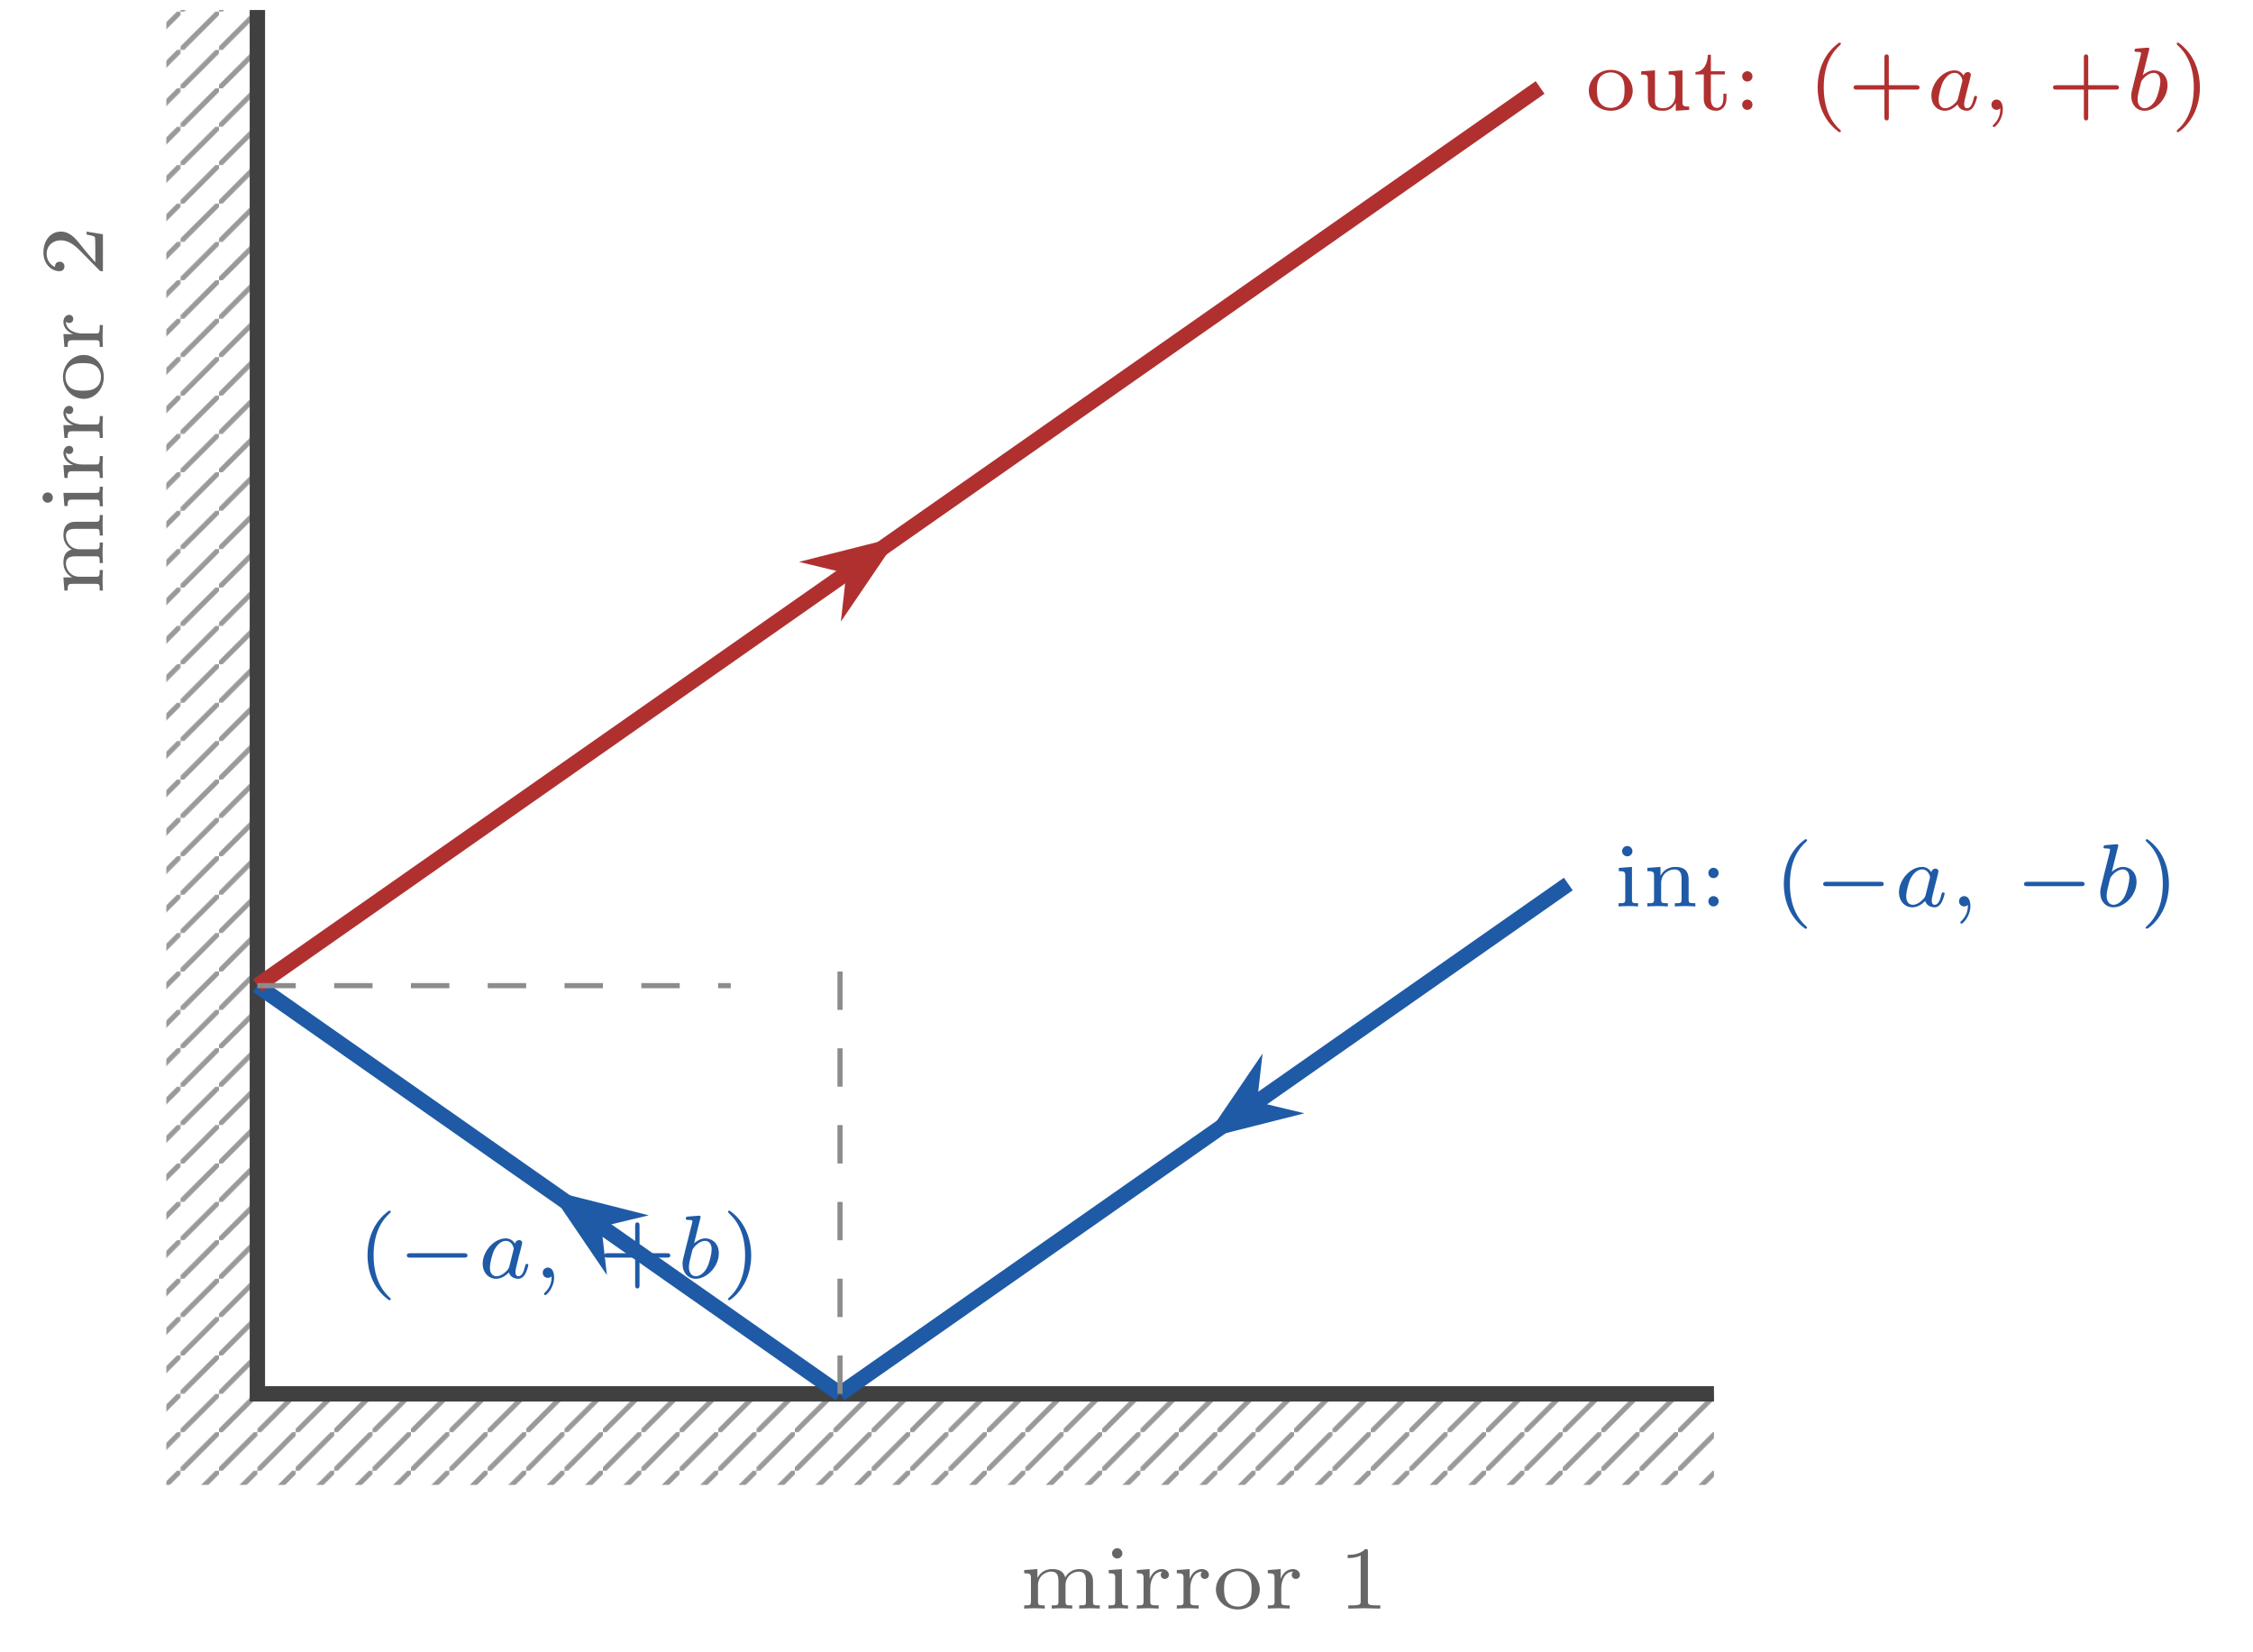
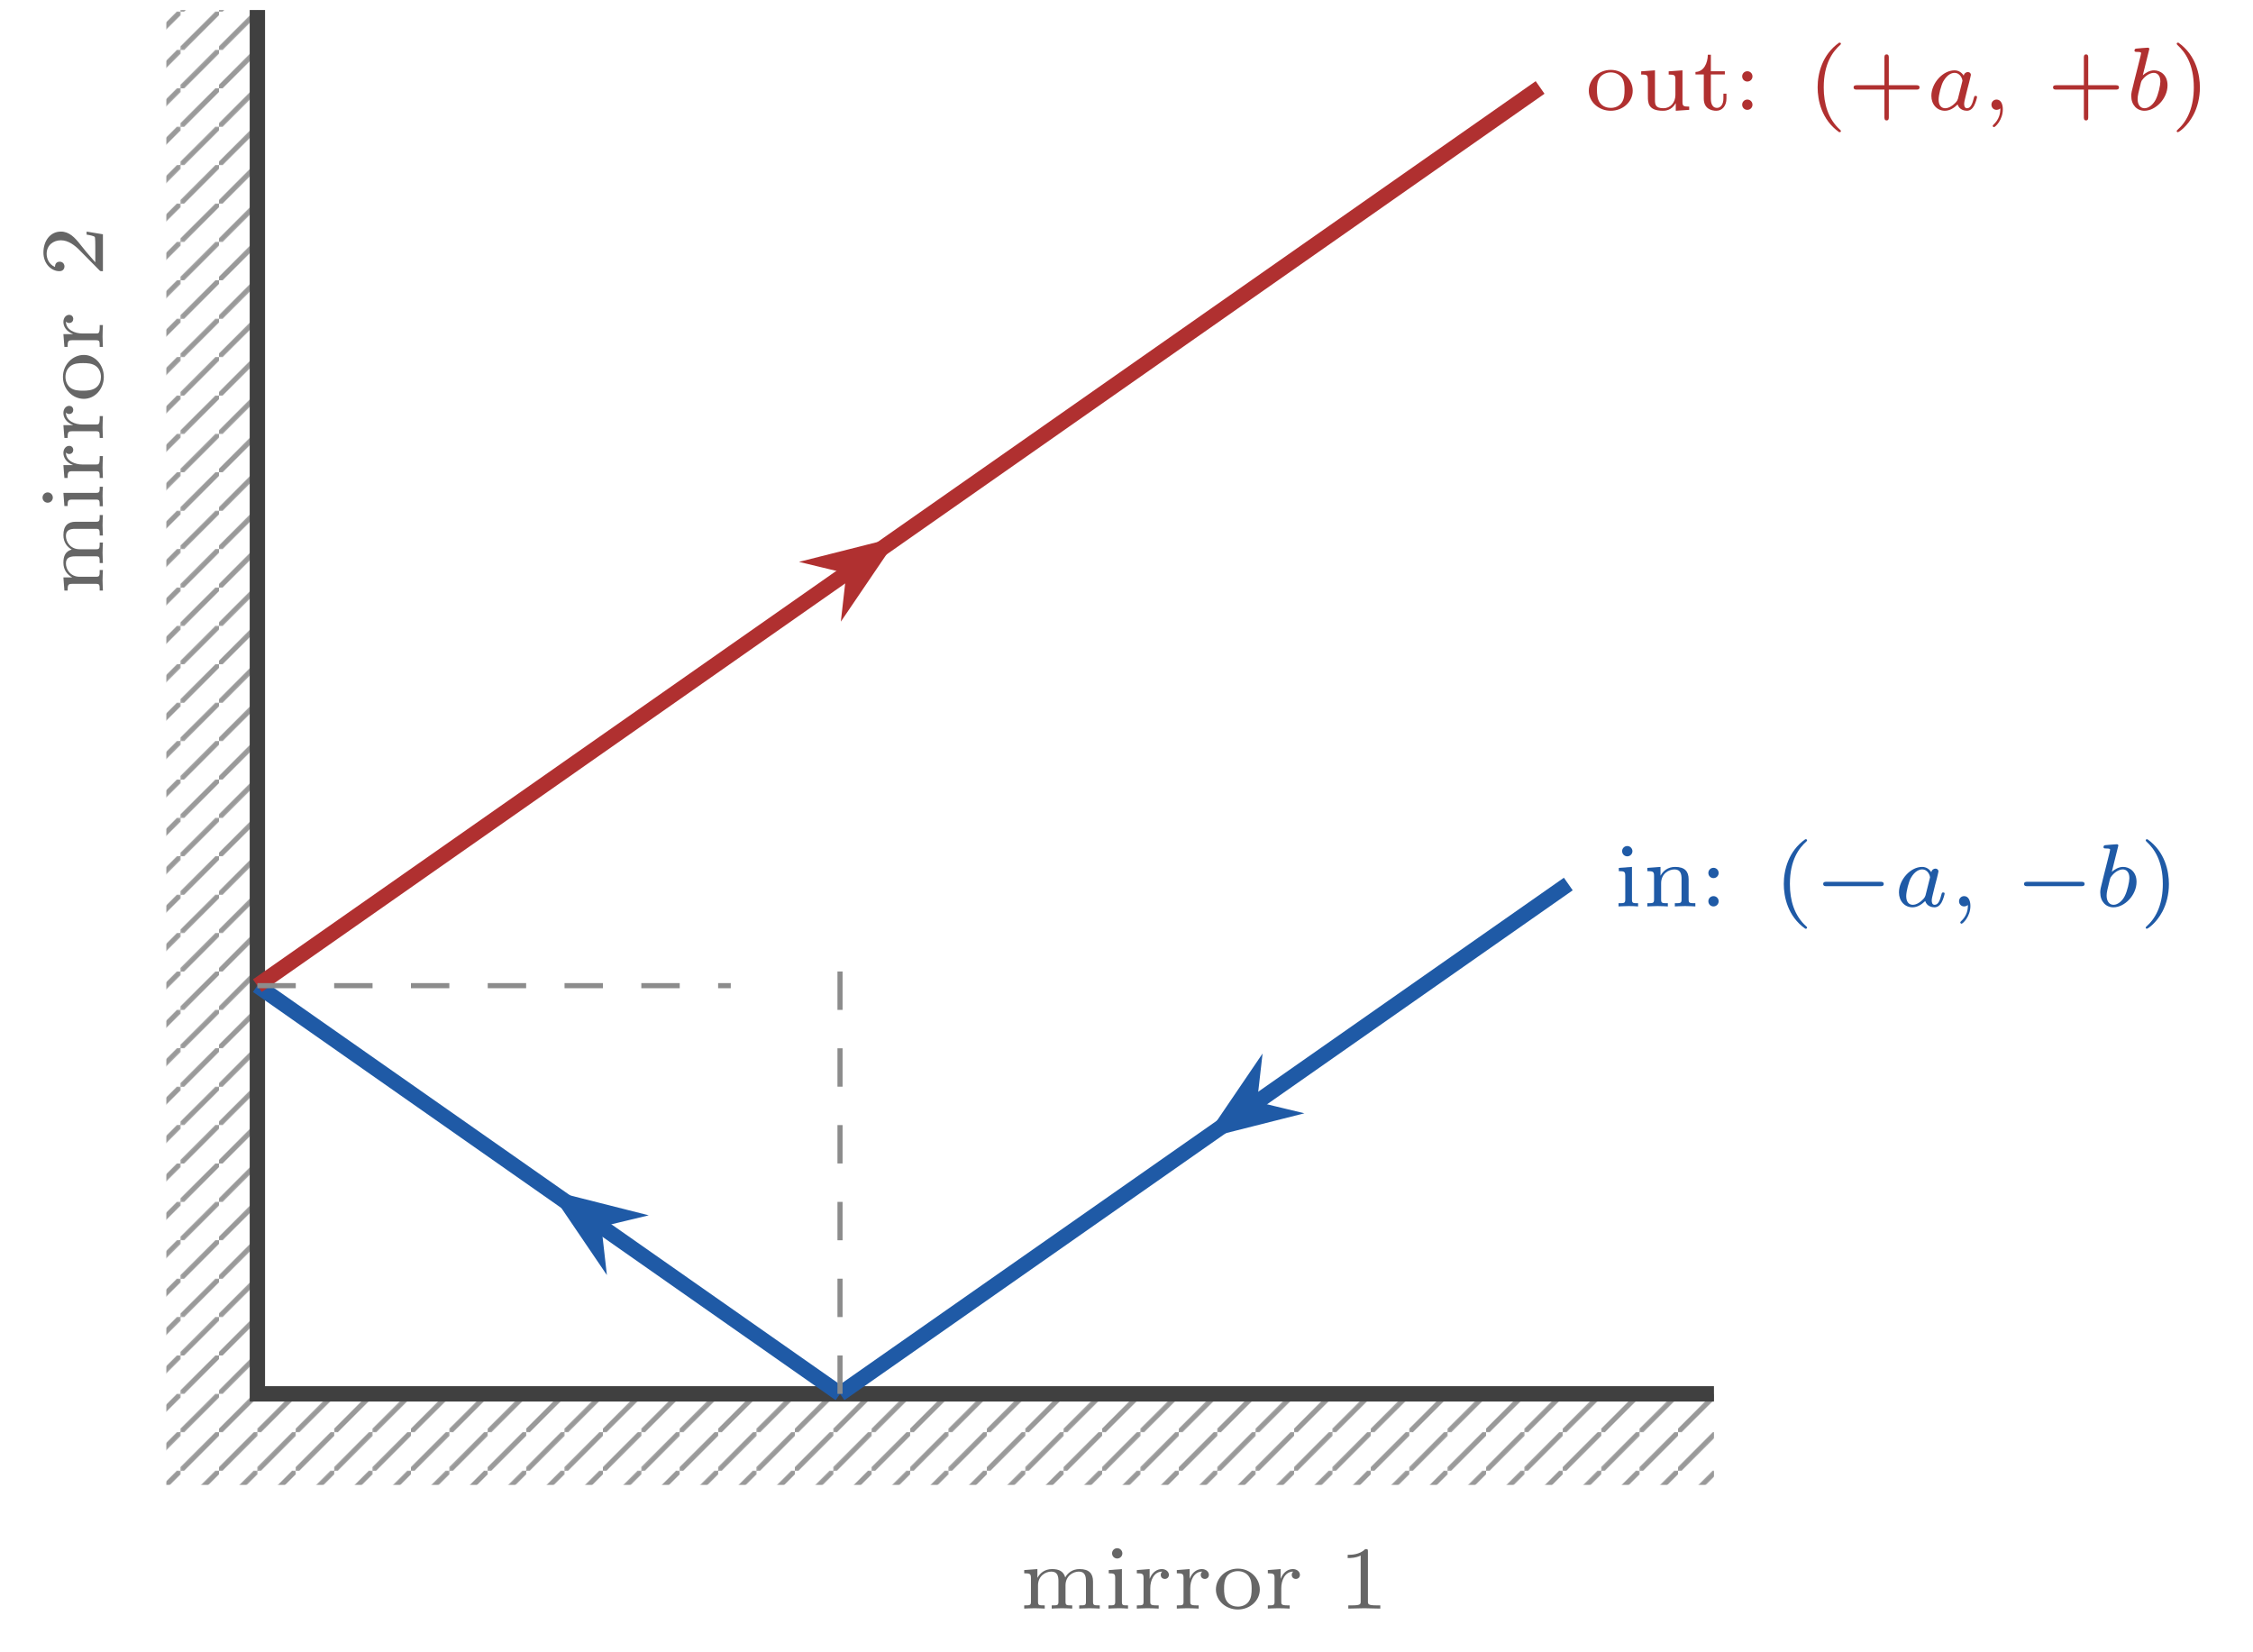
<svg xmlns="http://www.w3.org/2000/svg" xmlns:xlink="http://www.w3.org/1999/xlink" version="1.1" width="263.071pt" height="192.797pt" viewBox="-69.011 -69.011 175.381 128.531" data-scale="1.5">
  <defs>
    <pattern height="3.0" id="pgfpat3" patternTransform="matrix(1.0 0.0 0.0 1.0 0.0 0.0)" patternUnits="userSpaceOnUse" width="3.0" />
    <symbol id="pgfsym3">
      <g stroke-width="0.4">
        <path d="M0 0L3.1 3.1" fill="none" />
      </g>
    </symbol>
  </defs>
  <g id="page1">
    <g stroke-miterlimit="10" transform="translate(-48.97615,39.48477)scale(0.996264,-0.996264)">
      <g fill="#000" stroke="#000">
        <g stroke-width="0.4">
          <pattern id="pgfupat1" xlink:href="#pgfpat3">
            <g fill="#999" stroke="#999">
              <use xlink:href="#pgfsym3" />
            </g>
          </pattern>
          <g fill="url(#pgfupat1)">
            <path d="M-7.113-7.113V0H113.811V-7.113ZM113.811 0" stroke="none" />
          </g>
          <pattern id="pgfupat2" xlink:href="#pgfpat3">
            <g fill="#999" stroke="#999">
              <use xlink:href="#pgfsym3" />
            </g>
          </pattern>
          <g fill="url(#pgfupat2)">
            <path d="M-7.113 0V108.121H0V0ZM0 108.121" stroke="none" />
          </g>
          <g fill="#404040" stroke="#404040">
            <g stroke-width="1.2">
              <path d="M113.811 0H0V108.121" fill="none" />
            </g>
          </g>
          <g fill="#666" stroke="#666">
            <g fill="#666" stroke="#666">
</g>
            <g transform="translate(59.53973,-16.77722)">
              <g stroke="none" transform="scale(-1.00375,1.00375)translate(-48.97615,39.48477)scale(-1,-1)">
                <g fill="#666">
                  <g stroke="none">
                    <g fill="#666">
                      <path d="M-43.244 37.372C-43.244 36.765-43.544 36.409-44.29 36.409C-44.841 36.409-45.217 36.709-45.406 37.058C-45.545 36.563-45.922 36.409-46.431 36.409C-47.003 36.409-47.372 36.723-47.567 37.086H-47.574V36.409L-48.6 36.486V36.737C-48.132 36.737-48.077 36.786-48.077 37.128V38.934C-48.077 39.234-48.146 39.234-48.6 39.234V39.485C-48.586 39.485-48.097 39.457-47.805 39.457C-47.547 39.457-47.065 39.478-47.003 39.485V39.234C-47.456 39.234-47.526 39.234-47.526 38.934V37.679C-47.526 36.946-46.947 36.605-46.486 36.605C-45.998 36.605-45.936 36.988-45.936 37.344V38.934C-45.936 39.234-46.005 39.234-46.459 39.234V39.485C-46.445 39.485-45.956 39.457-45.664 39.457C-45.406 39.457-44.924 39.478-44.862 39.485V39.234C-45.315 39.234-45.385 39.234-45.385 38.934V37.679C-45.385 36.946-44.806 36.605-44.346 36.605C-43.857 36.605-43.795 36.988-43.795 37.344V38.934C-43.795 39.234-43.864 39.234-44.318 39.234V39.485C-44.304 39.485-43.815 39.457-43.523 39.457C-43.265 39.457-42.783 39.478-42.721 39.485V39.234C-43.174 39.234-43.244 39.234-43.244 38.934V37.372Z" />
                      <path d="M-40.96 35.182C-40.96 34.98-41.127 34.784-41.364 34.784C-41.573 34.784-41.762 34.952-41.762 35.182C-41.762 35.433-41.559 35.586-41.364 35.586C-41.141 35.586-40.96 35.412-40.96 35.182ZM-42.02 36.486V36.737C-41.58 36.737-41.518 36.779-41.518 37.121V38.934C-41.518 39.234-41.587 39.234-42.041 39.234V39.485C-42.027 39.485-41.539 39.457-41.26 39.457C-41.016 39.457-40.764 39.464-40.52 39.485V39.234C-40.925 39.234-40.995 39.234-40.995 38.941V36.409L-42.02 36.486Z" />
                      <path d="M-38.788 37.895C-38.788 37.309-38.516 36.605-37.853 36.605C-37.916 36.653-37.972 36.744-37.972 36.856C-37.972 37.086-37.791 37.176-37.658 37.176C-37.491 37.176-37.337 37.065-37.337 36.856C-37.337 36.619-37.561 36.409-37.888 36.409C-38.237 36.409-38.621 36.625-38.83 37.156H-38.837V36.409L-39.834 36.486V36.737C-39.367 36.737-39.311 36.786-39.311 37.128V38.934C-39.311 39.234-39.381 39.234-39.834 39.234V39.485C-39.799 39.485-39.325 39.457-39.039 39.457C-38.739 39.457-38.432 39.471-38.132 39.485V39.234H-38.272C-38.788 39.234-38.788 39.157-38.788 38.92V37.895Z" />
                      <path d="M-35.675 37.895C-35.675 37.309-35.403 36.605-34.74 36.605C-34.803 36.653-34.859 36.744-34.859 36.856C-34.859 37.086-34.677 37.176-34.545 37.176C-34.377 37.176-34.224 37.065-34.224 36.856C-34.224 36.619-34.447 36.409-34.775 36.409C-35.124 36.409-35.507 36.625-35.716 37.156H-35.723V36.409L-36.721 36.486V36.737C-36.253 36.737-36.198 36.786-36.198 37.128V38.934C-36.198 39.234-36.267 39.234-36.721 39.234V39.485C-36.686 39.485-36.212 39.457-35.926 39.457C-35.626 39.457-35.319 39.471-35.019 39.485V39.234H-35.159C-35.675 39.234-35.675 39.157-35.675 38.92V37.895Z" />
                      <path d="M-30.26 37.999C-30.26 37.128-31.006 36.374-31.969 36.374S-33.677 37.128-33.677 37.999C-33.677 38.864-32.91 39.555-31.969 39.555S-30.26 38.864-30.26 37.999ZM-31.969 39.331C-32.227 39.331-32.603 39.248-32.833 38.906C-33.022 38.62-33.042 38.257-33.042 37.937C-33.042 37.637-33.036 37.225-32.791 36.925C-32.617 36.723-32.324 36.57-31.969 36.57C-31.557 36.57-31.264 36.765-31.111 36.981C-30.915 37.253-30.895 37.602-30.895 37.937S-30.915 38.641-31.118 38.927C-31.306 39.192-31.627 39.331-31.969 39.331Z" />
                      <path d="M-28.59 37.895C-28.59 37.309-28.318 36.605-27.656 36.605C-27.718 36.653-27.774 36.744-27.774 36.856C-27.774 37.086-27.593 37.176-27.46 37.176C-27.293 37.176-27.139 37.065-27.139 36.856C-27.139 36.619-27.363 36.409-27.69 36.409C-28.039 36.409-28.423 36.625-28.632 37.156H-28.639V36.409L-29.636 36.486V36.737C-29.169 36.737-29.113 36.786-29.113 37.128V38.934C-29.113 39.234-29.183 39.234-29.636 39.234V39.485C-29.601 39.485-29.127 39.457-28.841 39.457C-28.541 39.457-28.234 39.471-27.935 39.485V39.234H-28.074C-28.59 39.234-28.59 39.157-28.59 38.92V37.895Z" />
                      <path d="M-21.844 35.049C-21.844 34.861-21.858 34.854-22.053 34.854C-22.499 35.293-23.134 35.3-23.42 35.3V35.552C-23.253 35.552-22.792 35.552-22.409 35.356V38.913C-22.409 39.143-22.409 39.234-23.106 39.234H-23.371V39.485C-23.246 39.478-22.388 39.457-22.13 39.457C-21.914 39.457-21.035 39.478-20.881 39.485V39.234H-21.146C-21.844 39.234-21.844 39.143-21.844 38.913V35.049Z" />
                    </g>
                  </g>
                </g>
              </g>
            </g>
          </g>
          <g fill="#666" stroke="#666">
            <g fill="#666" stroke="#666">
</g>
            <g transform="matrix(0.0,1.0,-1.0,0.0,-12.06888,62.38475)">
              <g stroke="none" transform="scale(-1.00375,1.00375)translate(-48.97615,39.48477)scale(-1,-1)">
                <g fill="#666">
                  <g stroke="none">
                    <g fill="#666">
                      <path d="M-43.244 37.372C-43.244 36.765-43.544 36.409-44.29 36.409C-44.841 36.409-45.217 36.709-45.406 37.058C-45.545 36.563-45.922 36.409-46.431 36.409C-47.003 36.409-47.372 36.723-47.567 37.086H-47.574V36.409L-48.6 36.486V36.737C-48.132 36.737-48.077 36.786-48.077 37.128V38.934C-48.077 39.234-48.146 39.234-48.6 39.234V39.485C-48.586 39.485-48.097 39.457-47.805 39.457C-47.547 39.457-47.065 39.478-47.003 39.485V39.234C-47.456 39.234-47.526 39.234-47.526 38.934V37.679C-47.526 36.946-46.947 36.605-46.486 36.605C-45.998 36.605-45.936 36.988-45.936 37.344V38.934C-45.936 39.234-46.005 39.234-46.459 39.234V39.485C-46.445 39.485-45.956 39.457-45.664 39.457C-45.406 39.457-44.924 39.478-44.862 39.485V39.234C-45.315 39.234-45.385 39.234-45.385 38.934V37.679C-45.385 36.946-44.806 36.605-44.346 36.605C-43.857 36.605-43.795 36.988-43.795 37.344V38.934C-43.795 39.234-43.864 39.234-44.318 39.234V39.485C-44.304 39.485-43.815 39.457-43.523 39.457C-43.265 39.457-42.783 39.478-42.721 39.485V39.234C-43.174 39.234-43.244 39.234-43.244 38.934V37.372Z" />
                      <path d="M-40.96 35.182C-40.96 34.98-41.127 34.784-41.364 34.784C-41.573 34.784-41.762 34.952-41.762 35.182C-41.762 35.433-41.559 35.586-41.364 35.586C-41.141 35.586-40.96 35.412-40.96 35.182ZM-42.02 36.486V36.737C-41.58 36.737-41.518 36.779-41.518 37.121V38.934C-41.518 39.234-41.587 39.234-42.041 39.234V39.485C-42.027 39.485-41.539 39.457-41.26 39.457C-41.016 39.457-40.764 39.464-40.52 39.485V39.234C-40.925 39.234-40.995 39.234-40.995 38.941V36.409L-42.02 36.486Z" />
                      <path d="M-38.788 37.895C-38.788 37.309-38.516 36.605-37.853 36.605C-37.916 36.653-37.972 36.744-37.972 36.856C-37.972 37.086-37.791 37.176-37.658 37.176C-37.491 37.176-37.337 37.065-37.337 36.856C-37.337 36.619-37.561 36.409-37.888 36.409C-38.237 36.409-38.621 36.625-38.83 37.156H-38.837V36.409L-39.834 36.486V36.737C-39.367 36.737-39.311 36.786-39.311 37.128V38.934C-39.311 39.234-39.381 39.234-39.834 39.234V39.485C-39.799 39.485-39.325 39.457-39.039 39.457C-38.739 39.457-38.432 39.471-38.132 39.485V39.234H-38.272C-38.788 39.234-38.788 39.157-38.788 38.92V37.895Z" />
                      <path d="M-35.675 37.895C-35.675 37.309-35.403 36.605-34.74 36.605C-34.803 36.653-34.859 36.744-34.859 36.856C-34.859 37.086-34.677 37.176-34.545 37.176C-34.377 37.176-34.224 37.065-34.224 36.856C-34.224 36.619-34.447 36.409-34.775 36.409C-35.124 36.409-35.507 36.625-35.716 37.156H-35.723V36.409L-36.721 36.486V36.737C-36.253 36.737-36.198 36.786-36.198 37.128V38.934C-36.198 39.234-36.267 39.234-36.721 39.234V39.485C-36.686 39.485-36.212 39.457-35.926 39.457C-35.626 39.457-35.319 39.471-35.019 39.485V39.234H-35.159C-35.675 39.234-35.675 39.157-35.675 38.92V37.895Z" />
                      <path d="M-30.26 37.999C-30.26 37.128-31.006 36.374-31.969 36.374S-33.677 37.128-33.677 37.999C-33.677 38.864-32.91 39.555-31.969 39.555S-30.26 38.864-30.26 37.999ZM-31.969 39.331C-32.227 39.331-32.603 39.248-32.833 38.906C-33.022 38.62-33.042 38.257-33.042 37.937C-33.042 37.637-33.036 37.225-32.791 36.925C-32.617 36.723-32.324 36.57-31.969 36.57C-31.557 36.57-31.264 36.765-31.111 36.981C-30.915 37.253-30.895 37.602-30.895 37.937S-30.915 38.641-31.118 38.927C-31.306 39.192-31.627 39.331-31.969 39.331Z" />
                      <path d="M-28.59 37.895C-28.59 37.309-28.318 36.605-27.656 36.605C-27.718 36.653-27.774 36.744-27.774 36.856C-27.774 37.086-27.593 37.176-27.46 37.176C-27.293 37.176-27.139 37.065-27.139 36.856C-27.139 36.619-27.363 36.409-27.69 36.409C-28.039 36.409-28.423 36.625-28.632 37.156H-28.639V36.409L-29.636 36.486V36.737C-29.169 36.737-29.113 36.786-29.113 37.128V38.934C-29.113 39.234-29.183 39.234-29.636 39.234V39.485C-29.601 39.485-29.127 39.457-28.841 39.457C-28.541 39.457-28.234 39.471-27.935 39.485V39.234H-28.074C-28.59 39.234-28.59 39.157-28.59 38.92V37.895Z" />
                      <path d="M-20.658 38.216H-20.895C-20.916 38.369-20.986 38.78-21.077 38.85C-21.133 38.892-21.67 38.892-21.767 38.892H-23.05C-22.318 38.243-22.074 38.048-21.656 37.72C-21.14 37.309-20.658 36.877-20.658 36.214C-20.658 35.37-21.398 34.854-22.29 34.854C-23.155 34.854-23.741 35.461-23.741 36.102C-23.741 36.458-23.441 36.493-23.371 36.493C-23.204 36.493-23.002 36.374-23.002 36.123C-23.002 35.998-23.05 35.754-23.413 35.754C-23.197 35.259-22.723 35.105-22.395 35.105C-21.697 35.105-21.335 35.649-21.335 36.214C-21.335 36.821-21.767 37.302-21.99 37.553L-23.671 39.213C-23.741 39.276-23.741 39.29-23.741 39.485H-20.868L-20.658 38.216Z" />
                    </g>
                  </g>
                </g>
              </g>
            </g>
          </g>
          <g fill="#1f5aa6" stroke="#1f5aa6">
            <g stroke-width="1.2">
              <path d="M102.43 39.834L45.525 0" fill="none" />
              <g transform="matrix(-0.81921,-0.57346,0.57346,-0.81921,80.07626,24.18587)">
                <g stroke-dasharray="none" stroke-dashoffset="0.0">
                  <g stroke-linejoin="miter">
                    <path d="M5.689 0L1.938 1.426L3.198 0L1.938-1.426Z" />
                  </g>
                </g>
              </g>
            </g>
          </g>
          <g fill="#1f5aa6" stroke="#1f5aa6">
            <g stroke-width="1.2">
              <path d="M45.525 0L0 31.893" fill="none" />
              <g transform="matrix(-0.819,0.57376,-0.57376,-0.819,28.84564,11.68462)">
                <g stroke-dasharray="none" stroke-dashoffset="0.0">
                  <g stroke-linejoin="miter">
                    <path d="M5.689 0L1.938 1.426L3.198 0L1.938-1.426Z" />
                  </g>
                </g>
              </g>
            </g>
          </g>
          <g fill="#b03030" stroke="#b03030">
            <g stroke-width="1.2">
              <path d="M0 31.893L100.226 102.07" fill="none" />
              <g transform="matrix(0.81915,0.57355,-0.57355,0.81915,44.05318,62.73732)">
                <g stroke-dasharray="none" stroke-dashoffset="0.0">
                  <g stroke-linejoin="miter">
                    <path d="M5.689 0L1.938 1.426L3.198 0L1.938-1.426Z" />
                  </g>
                </g>
              </g>
            </g>
          </g>
          <g fill="#1f5aa6" stroke="#1f5aa6">
            <g fill="#1f5aa6" stroke="#1f5aa6">
</g>
            <g transform="translate(105.963,38.08366)">
              <g stroke="none" transform="scale(-1.00375,1.00375)translate(-48.97615,39.48477)scale(-1,-1)">
                <g fill="#1f5aa6">
                  <g stroke="none">
                    <g fill="#1f5aa6">
                      <path d="M-47.505 35.182C-47.505 34.98-47.672 34.784-47.909 34.784C-48.118 34.784-48.307 34.952-48.307 35.182C-48.307 35.433-48.104 35.586-47.909 35.586C-47.686 35.586-47.505 35.412-47.505 35.182ZM-48.565 36.486V36.737C-48.125 36.737-48.063 36.779-48.063 37.121V38.934C-48.063 39.234-48.132 39.234-48.586 39.234V39.485C-48.572 39.485-48.083 39.457-47.805 39.457C-47.56 39.457-47.309 39.464-47.065 39.485V39.234C-47.47 39.234-47.54 39.234-47.54 38.941V36.409L-48.565 36.486Z" />
                      <path d="M-43.129 37.372C-43.129 36.765-43.429 36.409-44.175 36.409C-44.747 36.409-45.117 36.723-45.312 37.086H-45.319V36.409L-46.344 36.486V36.737C-45.877 36.737-45.821 36.786-45.821 37.128V38.934C-45.821 39.234-45.891 39.234-46.344 39.234V39.485C-46.33 39.485-45.842 39.457-45.549 39.457C-45.291 39.457-44.81 39.478-44.747 39.485V39.234C-45.2 39.234-45.27 39.234-45.27 38.934V37.679C-45.27 36.946-44.691 36.605-44.231 36.605C-43.743 36.605-43.68 36.988-43.68 37.344V38.934C-43.68 39.234-43.75 39.234-44.203 39.234V39.485C-44.189 39.485-43.701 39.457-43.408 39.457C-43.15 39.457-42.669 39.478-42.606 39.485V39.234C-43.059 39.234-43.129 39.234-43.129 38.934V37.372Z" />
                      <path d="M-40.793 36.884C-40.793 36.639-40.989 36.479-41.191 36.479C-41.435 36.479-41.595 36.674-41.595 36.877C-41.595 37.121-41.4 37.281-41.198 37.281C-40.954 37.281-40.793 37.086-40.793 36.884ZM-40.793 39.087C-40.793 38.843-40.989 38.683-41.191 38.683C-41.435 38.683-41.595 38.878-41.595 39.08C-41.595 39.324-41.4 39.485-41.198 39.485C-40.954 39.485-40.793 39.29-40.793 39.087Z" />
                      <path d="M-34.047 34.254C-35.372 35.189-35.721 36.667-35.721 37.734C-35.721 38.718-35.428 40.245-34.047 41.221C-33.991 41.221-33.908 41.221-33.908 41.138C-33.908 41.096-33.929 41.082-33.977 41.033C-34.905 40.196-35.247 39.011-35.247 37.741C-35.247 35.858-34.528 34.938-33.956 34.422C-33.929 34.394-33.908 34.373-33.908 34.338C-33.908 34.254-33.991 34.254-34.047 34.254Z" />
                      <path d="M-28.221 37.909C-28.109 37.909-27.942 37.909-27.942 37.741C-27.942 37.567-28.102 37.567-28.221 37.567H-32.377C-32.489 37.567-32.656 37.567-32.656 37.734C-32.656 37.909-32.496 37.909-32.377 37.909H-28.221Z" />
                      <path d="M-24.24 36.821C-24.386 36.591-24.623 36.409-24.958 36.409C-25.851 36.409-26.757 37.393-26.757 38.397C-26.757 39.073-26.304 39.555-25.704 39.555C-25.328 39.555-24.993 39.338-24.714 39.066C-24.582 39.485-24.177 39.555-23.996 39.555C-23.745 39.555-23.57 39.401-23.445 39.185C-23.291 38.913-23.201 38.515-23.201 38.488C-23.201 38.397-23.291 38.397-23.312 38.397C-23.41 38.397-23.417 38.425-23.466 38.613C-23.549 38.948-23.682 39.359-23.975 39.359C-24.156 39.359-24.205 39.206-24.205 39.018C-24.205 38.899-24.149 38.648-24.1 38.467C-24.051 38.278-23.982 37.992-23.947 37.839L-23.807 37.309C-23.766 37.128-23.682 36.8-23.682 36.765C-23.682 36.612-23.807 36.542-23.919 36.542C-24.038 36.542-24.198 36.625-24.24 36.821ZM-24.686 38.613C-24.735 38.808-24.888 38.948-25.042 39.08C-25.105 39.136-25.384 39.359-25.683 39.359C-25.941 39.359-26.192 39.178-26.192 38.683C-26.192 38.313-25.99 37.546-25.83 37.267C-25.509 36.709-25.153 36.605-24.958 36.605C-24.47 36.605-24.337 37.135-24.337 37.211C-24.337 37.239-24.351 37.288-24.358 37.309L-24.686 38.613Z" />
                      <path d="M-21.39 39.373C-21.39 39.757-21.46 40.203-21.934 40.649C-21.962 40.677-21.983 40.698-21.983 40.733C-21.983 40.782-21.927 40.831-21.885 40.831C-21.787 40.831-21.195 40.273-21.195 39.443C-21.195 39.011-21.362 38.683-21.683 38.683C-21.913 38.683-22.08 38.864-22.08 39.08C-22.08 39.303-21.92 39.485-21.676 39.485C-21.508 39.485-21.397 39.373-21.39 39.373Z" />
                      <path d="M-12.585 37.909C-12.474 37.909-12.306 37.909-12.306 37.741C-12.306 37.567-12.467 37.567-12.585 37.567H-16.742C-16.853 37.567-17.021 37.567-17.021 37.734C-17.021 37.909-16.86 37.909-16.742 37.909H-12.585Z" />
                      <path d="M-9.706 34.854C-9.699 34.84-9.678 34.75-9.678 34.743C-9.678 34.708-9.706 34.645-9.79 34.645C-9.929 34.645-10.508 34.701-10.682 34.715C-10.738 34.722-10.836 34.729-10.836 34.875C-10.836 34.973-10.738 34.973-10.655 34.973C-10.32 34.973-10.32 35.022-10.32 35.077C-10.32 35.126-10.39 35.405-10.431 35.565L-10.592 36.207C-10.655 36.444-11.038 37.971-11.052 38.062C-11.087 38.229-11.087 38.32-11.087 38.404C-11.087 39.108-10.641 39.555-10.062 39.555C-9.19 39.555-8.263 38.606-8.263 37.574C-8.263 36.758-8.827 36.409-9.309 36.409C-9.671 36.409-9.978 36.612-10.187 36.793L-9.706 34.854ZM-10.055 39.359C-10.397 39.359-10.592 39.059-10.592 38.648C-10.592 38.39-10.529 38.153-10.334 37.365C-10.292 37.232-10.292 37.218-10.159 37.065C-9.894 36.758-9.581 36.605-9.33 36.605C-9.058 36.605-8.82 36.807-8.82 37.281C-8.82 37.567-8.974 38.278-9.183 38.683C-9.35 39.025-9.699 39.359-10.055 39.359Z" />
                      <path d="M-7.416 34.254C-7.465 34.254-7.549 34.254-7.549 34.338C-7.549 34.373-7.528 34.394-7.486 34.443C-6.886 34.994-6.217 35.935-6.217 37.734C-6.217 39.192-6.67 40.294-7.423 40.977C-7.542 41.096-7.549 41.103-7.549 41.138S-7.528 41.221-7.458 41.221C-7.374 41.221-6.712 40.761-6.251 39.889C-5.945 39.31-5.742 38.557-5.742 37.741C-5.742 36.758-6.035 35.231-7.416 34.254Z" />
                    </g>
                  </g>
                </g>
              </g>
            </g>
          </g>
-           <g fill="#1f5aa6" stroke="#1f5aa6">
-             <g fill="#1f5aa6" stroke="#1f5aa6">
- </g>
-             <g transform="translate(7.8007,9.06218)">
-               <g stroke="none" transform="scale(-1.00375,1.00375)translate(-48.97615,39.48477)scale(-1,-1)">
-                 <g fill="#1f5aa6">
-                   <g stroke="none">
-                     <g fill="#1f5aa6">
-                       <path d="M-46.5 34.254C-47.825 35.189-48.174 36.667-48.174 37.734C-48.174 38.718-47.881 40.245-46.5 41.221C-46.445 41.221-46.361 41.221-46.361 41.138C-46.361 41.096-46.382 41.082-46.431 41.033C-47.358 40.196-47.7 39.011-47.7 37.741C-47.7 35.858-46.982 34.938-46.41 34.422C-46.382 34.394-46.361 34.373-46.361 34.338C-46.361 34.254-46.445 34.254-46.5 34.254Z" />
-                       <path d="M-40.674 37.909C-40.563 37.909-40.395 37.909-40.395 37.741C-40.395 37.567-40.556 37.567-40.674 37.567H-44.831C-44.942 37.567-45.11 37.567-45.11 37.734C-45.11 37.909-44.949 37.909-44.831 37.909H-40.674Z" />
-                       <path d="M-36.693 36.821C-36.84 36.591-37.077 36.409-37.411 36.409C-38.304 36.409-39.211 37.393-39.211 38.397C-39.211 39.073-38.757 39.555-38.158 39.555C-37.781 39.555-37.446 39.338-37.167 39.066C-37.035 39.485-36.63 39.555-36.449 39.555C-36.198 39.555-36.024 39.401-35.898 39.185C-35.745 38.913-35.654 38.515-35.654 38.488C-35.654 38.397-35.745 38.397-35.766 38.397C-35.863 38.397-35.87 38.425-35.919 38.613C-36.003 38.948-36.135 39.359-36.428 39.359C-36.609 39.359-36.658 39.206-36.658 39.018C-36.658 38.899-36.602 38.648-36.554 38.467C-36.505 38.278-36.435 37.992-36.4 37.839L-36.261 37.309C-36.219 37.128-36.135 36.8-36.135 36.765C-36.135 36.612-36.261 36.542-36.372 36.542C-36.491 36.542-36.651 36.625-36.693 36.821ZM-37.139 38.613C-37.188 38.808-37.342 38.948-37.495 39.08C-37.558 39.136-37.837 39.359-38.137 39.359C-38.395 39.359-38.646 39.178-38.646 38.683C-38.646 38.313-38.444 37.546-38.283 37.267C-37.962 36.709-37.607 36.605-37.411 36.605C-36.923 36.605-36.791 37.135-36.791 37.211C-36.791 37.239-36.805 37.288-36.812 37.309L-37.139 38.613Z" />
-                       <path d="M-33.843 39.373C-33.843 39.757-33.913 40.203-34.387 40.649C-34.415 40.677-34.436 40.698-34.436 40.733C-34.436 40.782-34.38 40.831-34.338 40.831C-34.241 40.831-33.648 40.273-33.648 39.443C-33.648 39.011-33.815 38.683-34.136 38.683C-34.366 38.683-34.534 38.864-34.534 39.08C-34.534 39.303-34.373 39.485-34.129 39.485C-33.962 39.485-33.85 39.373-33.843 39.373Z" />
-                       <path d="M-26.998 37.909H-24.864C-24.774 37.909-24.606 37.909-24.606 37.741C-24.606 37.567-24.767 37.567-24.864 37.567H-26.998V35.426C-26.998 35.335-26.998 35.168-27.166 35.168C-27.34 35.168-27.34 35.328-27.34 35.426V37.567H-29.481C-29.572 37.567-29.739 37.567-29.739 37.734C-29.739 37.909-29.579 37.909-29.481 37.909H-27.34V40.05C-27.34 40.14-27.34 40.308-27.173 40.308C-26.998 40.308-26.998 40.147-26.998 40.05V37.909Z" />
-                       <path d="M-22.27 34.854C-22.263 34.84-22.242 34.75-22.242 34.743C-22.242 34.708-22.27 34.645-22.354 34.645C-22.493 34.645-23.072 34.701-23.247 34.715C-23.302 34.722-23.4 34.729-23.4 34.875C-23.4 34.973-23.302 34.973-23.219 34.973C-22.884 34.973-22.884 35.022-22.884 35.077C-22.884 35.126-22.954 35.405-22.995 35.565L-23.156 36.207C-23.219 36.444-23.602 37.971-23.616 38.062C-23.651 38.229-23.651 38.32-23.651 38.404C-23.651 39.108-23.205 39.555-22.626 39.555C-21.754 39.555-20.827 38.606-20.827 37.574C-20.827 36.758-21.391 36.409-21.873 36.409C-22.235 36.409-22.542 36.612-22.751 36.793L-22.27 34.854ZM-22.619 39.359C-22.961 39.359-23.156 39.059-23.156 38.648C-23.156 38.39-23.093 38.153-22.898 37.365C-22.856 37.232-22.856 37.218-22.723 37.065C-22.458 36.758-22.145 36.605-21.894 36.605C-21.622 36.605-21.385 36.807-21.385 37.281C-21.385 37.567-21.538 38.278-21.747 38.683C-21.915 39.025-22.263 39.359-22.619 39.359Z" />
-                       <path d="M-19.98 34.254C-20.029 34.254-20.113 34.254-20.113 34.338C-20.113 34.373-20.092 34.394-20.05 34.443C-19.45 34.994-18.781 35.935-18.781 37.734C-18.781 39.192-19.234 40.294-19.987 40.977C-20.106 41.096-20.113 41.103-20.113 41.138S-20.092 41.221-20.022 41.221C-19.938 41.221-19.276 40.761-18.815 39.889C-18.509 39.31-18.306 38.557-18.306 37.741C-18.306 36.758-18.599 35.231-19.98 34.254Z" />
-                     </g>
-                   </g>
-                 </g>
-               </g>
-             </g>
-           </g>
          <g fill="#b03030" stroke="#b03030">
            <g fill="#b03030" stroke="#b03030">
</g>
            <g transform="translate(103.7593,100.3199)">
              <g stroke="none" transform="scale(-1.00375,1.00375)translate(-48.97615,39.48477)scale(-1,-1)">
                <g fill="#b03030">
                  <g stroke="none">
                    <g fill="#b03030">
                      <path d="M-45.287 37.999C-45.287 37.128-46.033 36.374-46.996 36.374S-48.704 37.128-48.704 37.999C-48.704 38.864-47.937 39.555-46.996 39.555S-45.287 38.864-45.287 37.999ZM-46.996 39.331C-47.254 39.331-47.63 39.248-47.86 38.906C-48.049 38.62-48.07 38.257-48.07 37.937C-48.07 37.637-48.063 37.225-47.818 36.925C-47.644 36.723-47.351 36.57-46.996 36.57C-46.584 36.57-46.291 36.765-46.138 36.981C-45.943 37.253-45.922 37.602-45.922 37.937S-45.943 38.641-46.145 38.927C-46.333 39.192-46.654 39.331-46.996 39.331Z" />
                      <path d="M-42.487 36.486V36.737C-42.02 36.737-41.964 36.786-41.964 37.128V38.32C-41.964 38.934-42.362 39.359-42.892 39.359C-43.526 39.359-43.554 39.059-43.554 38.704V36.409L-44.628 36.486V36.737C-44.105 36.737-44.105 36.758-44.105 37.379V38.425C-44.105 38.906-44.105 39.555-42.941 39.555C-42.787 39.555-42.278 39.555-41.943 38.969H-41.936V39.555L-40.89 39.485V39.234C-41.358 39.234-41.413 39.185-41.413 38.843V36.409L-42.487 36.486Z" />
                      <path d="M-39.203 36.73H-38.115V36.479H-39.203V35.196H-39.44C-39.447 35.824-39.733 36.514-40.402 36.535V36.73H-39.754V38.613C-39.754 39.394-39.168 39.555-38.778 39.555C-38.31 39.555-37.99 39.157-37.99 38.606V38.223H-38.227V38.599C-38.227 39.073-38.45 39.331-38.722 39.331C-39.203 39.331-39.203 38.746-39.203 38.62V36.73Z" />
                      <path d="M-35.964 36.884C-35.964 36.639-36.159 36.479-36.362 36.479C-36.606 36.479-36.766 36.674-36.766 36.877C-36.766 37.121-36.571 37.281-36.369 37.281C-36.124 37.281-35.964 37.086-35.964 36.884ZM-35.964 39.087C-35.964 38.843-36.159 38.683-36.362 38.683C-36.606 38.683-36.766 38.878-36.766 39.08C-36.766 39.324-36.571 39.485-36.369 39.485C-36.124 39.485-35.964 39.29-35.964 39.087Z" />
                      <path d="M-29.218 34.254C-30.543 35.189-30.892 36.667-30.892 37.734C-30.892 38.718-30.599 40.245-29.218 41.221C-29.162 41.221-29.078 41.221-29.078 41.138C-29.078 41.096-29.099 41.082-29.148 41.033C-30.076 40.196-30.417 39.011-30.417 37.741C-30.417 35.858-29.699 34.938-29.127 34.422C-29.099 34.394-29.078 34.373-29.078 34.338C-29.078 34.254-29.162 34.254-29.218 34.254Z" />
                      <path d="M-25.351 37.909H-23.217C-23.127 37.909-22.959 37.909-22.959 37.741C-22.959 37.567-23.12 37.567-23.217 37.567H-25.351V35.426C-25.351 35.335-25.351 35.168-25.519 35.168C-25.693 35.168-25.693 35.328-25.693 35.426V37.567H-27.834C-27.925 37.567-28.092 37.567-28.092 37.734C-28.092 37.909-27.932 37.909-27.834 37.909H-25.693V40.05C-25.693 40.14-25.693 40.308-25.526 40.308C-25.351 40.308-25.351 40.147-25.351 40.05V37.909Z" />
                      <path d="M-19.521 36.821C-19.668 36.591-19.905 36.409-20.24 36.409C-21.132 36.409-22.039 37.393-22.039 38.397C-22.039 39.073-21.586 39.555-20.986 39.555C-20.609 39.555-20.275 39.338-19.996 39.066C-19.863 39.485-19.459 39.555-19.277 39.555C-19.026 39.555-18.852 39.401-18.726 39.185C-18.573 38.913-18.482 38.515-18.482 38.488C-18.482 38.397-18.573 38.397-18.594 38.397C-18.691 38.397-18.698 38.425-18.747 38.613C-18.831 38.948-18.963 39.359-19.256 39.359C-19.438 39.359-19.486 39.206-19.486 39.018C-19.486 38.899-19.431 38.648-19.382 38.467C-19.333 38.278-19.263 37.992-19.228 37.839L-19.089 37.309C-19.047 37.128-18.963 36.8-18.963 36.765C-18.963 36.612-19.089 36.542-19.201 36.542C-19.319 36.542-19.48 36.625-19.521 36.821ZM-19.968 38.613C-20.016 38.808-20.17 38.948-20.323 39.08C-20.386 39.136-20.665 39.359-20.965 39.359C-21.223 39.359-21.474 39.178-21.474 38.683C-21.474 38.313-21.272 37.546-21.111 37.267C-20.791 36.709-20.435 36.605-20.24 36.605C-19.751 36.605-19.619 37.135-19.619 37.211C-19.619 37.239-19.633 37.288-19.64 37.309L-19.968 38.613Z" />
                      <path d="M-16.671 39.373C-16.671 39.757-16.741 40.203-17.215 40.649C-17.243 40.677-17.264 40.698-17.264 40.733C-17.264 40.782-17.208 40.831-17.167 40.831C-17.069 40.831-16.476 40.273-16.476 39.443C-16.476 39.011-16.643 38.683-16.964 38.683C-17.194 38.683-17.362 38.864-17.362 39.08C-17.362 39.303-17.201 39.485-16.957 39.485C-16.79 39.485-16.678 39.373-16.671 39.373Z" />
                      <path d="M-9.827 37.909H-7.693C-7.602 37.909-7.435 37.909-7.435 37.741C-7.435 37.567-7.595 37.567-7.693 37.567H-9.827V35.426C-9.827 35.335-9.827 35.168-9.994 35.168C-10.168 35.168-10.168 35.328-10.168 35.426V37.567H-12.309C-12.4 37.567-12.567 37.567-12.567 37.734C-12.567 37.909-12.407 37.909-12.309 37.909H-10.168V40.05C-10.168 40.14-10.168 40.308-10.001 40.308C-9.827 40.308-9.827 40.147-9.827 40.05V37.909Z" />
                      <path d="M-5.098 34.854C-5.091 34.84-5.07 34.75-5.07 34.743C-5.07 34.708-5.098 34.645-5.182 34.645C-5.322 34.645-5.9 34.701-6.075 34.715C-6.131 34.722-6.228 34.729-6.228 34.875C-6.228 34.973-6.131 34.973-6.047 34.973C-5.712 34.973-5.712 35.022-5.712 35.077C-5.712 35.126-5.782 35.405-5.824 35.565L-5.984 36.207C-6.047 36.444-6.43 37.971-6.444 38.062C-6.479 38.229-6.479 38.32-6.479 38.404C-6.479 39.108-6.033 39.555-5.454 39.555C-4.582 39.555-3.655 38.606-3.655 37.574C-3.655 36.758-4.22 36.409-4.701 36.409C-5.064 36.409-5.37 36.612-5.58 36.793L-5.098 34.854ZM-5.447 39.359C-5.789 39.359-5.984 39.059-5.984 38.648C-5.984 38.39-5.921 38.153-5.726 37.365C-5.684 37.232-5.684 37.218-5.552 37.065C-5.287 36.758-4.973 36.605-4.722 36.605C-4.45 36.605-4.213 36.807-4.213 37.281C-4.213 37.567-4.366 38.278-4.575 38.683C-4.743 39.025-5.091 39.359-5.447 39.359Z" />
                      <path d="M-2.808 34.254C-2.857 34.254-2.941 34.254-2.941 34.338C-2.941 34.373-2.92 34.394-2.878 34.443C-2.278 34.994-1.609 35.935-1.609 37.734C-1.609 39.192-2.062 40.294-2.815 40.977C-2.934 41.096-2.941 41.103-2.941 41.138S-2.92 41.221-2.85 41.221C-2.766 41.221-2.104 40.761-1.644 39.889C-1.337 39.31-1.135 38.557-1.135 37.741C-1.135 36.758-1.427 35.231-2.808 34.254Z" />
                    </g>
                  </g>
                </g>
              </g>
            </g>
          </g>
          <g fill="#8c8c8c" stroke="#8c8c8c">
            <g stroke-dasharray="3.0,3.0" stroke-dashoffset="0.0">
              <path d="M45.525 0V34.143" fill="none" />
            </g>
          </g>
          <g fill="#8c8c8c" stroke="#8c8c8c">
            <g stroke-dasharray="3.0,3.0" stroke-dashoffset="0.0">
              <path d="M0 31.893H36.989" fill="none" />
            </g>
          </g>
        </g>
      </g>
    </g>
  </g>
</svg>
